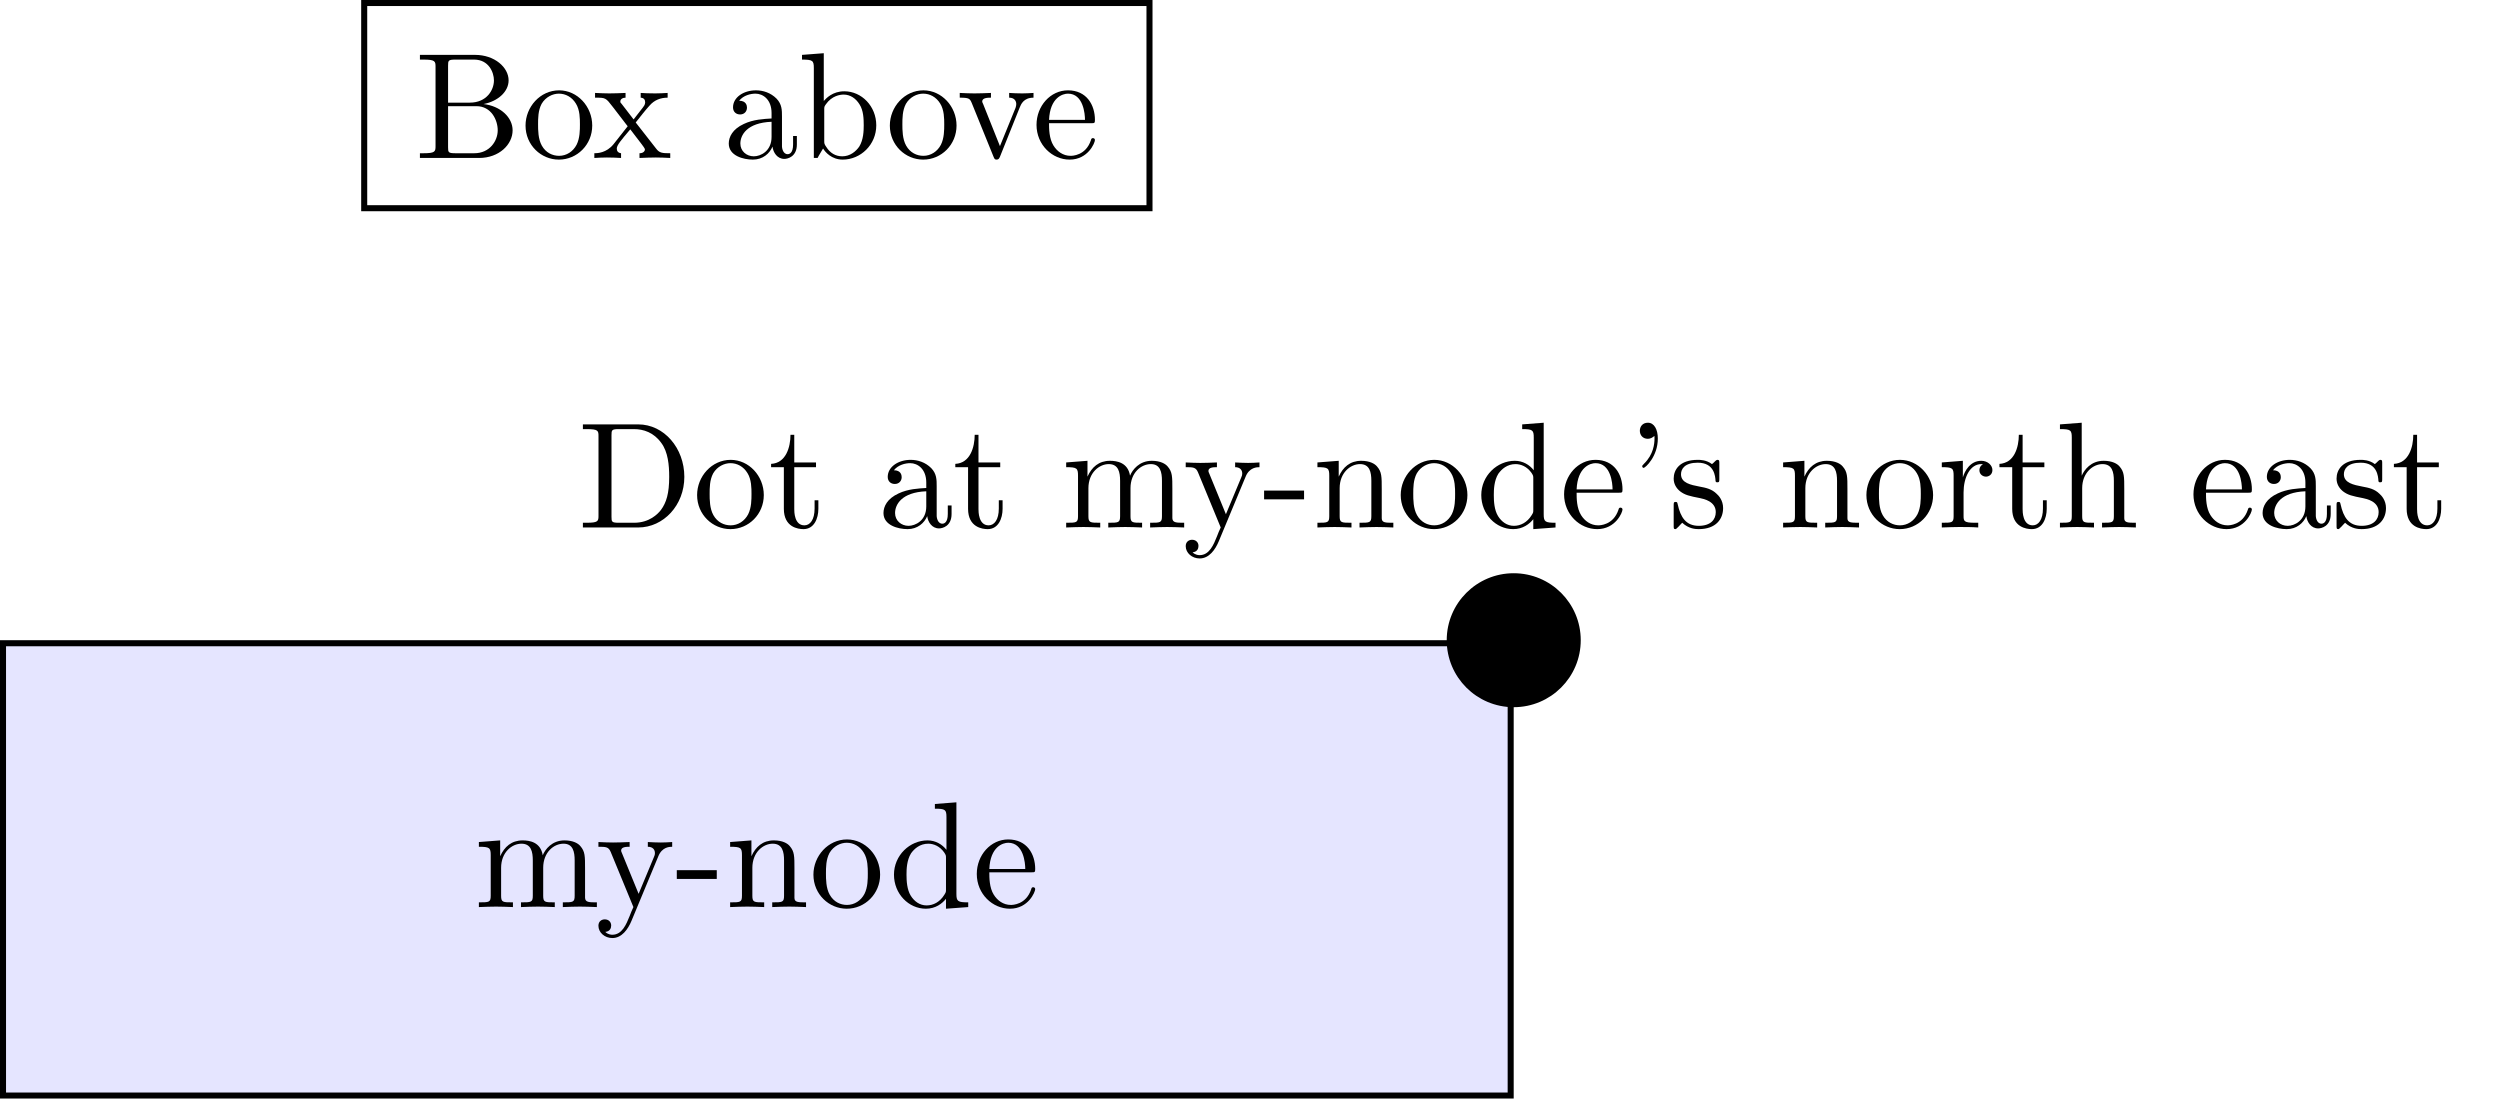
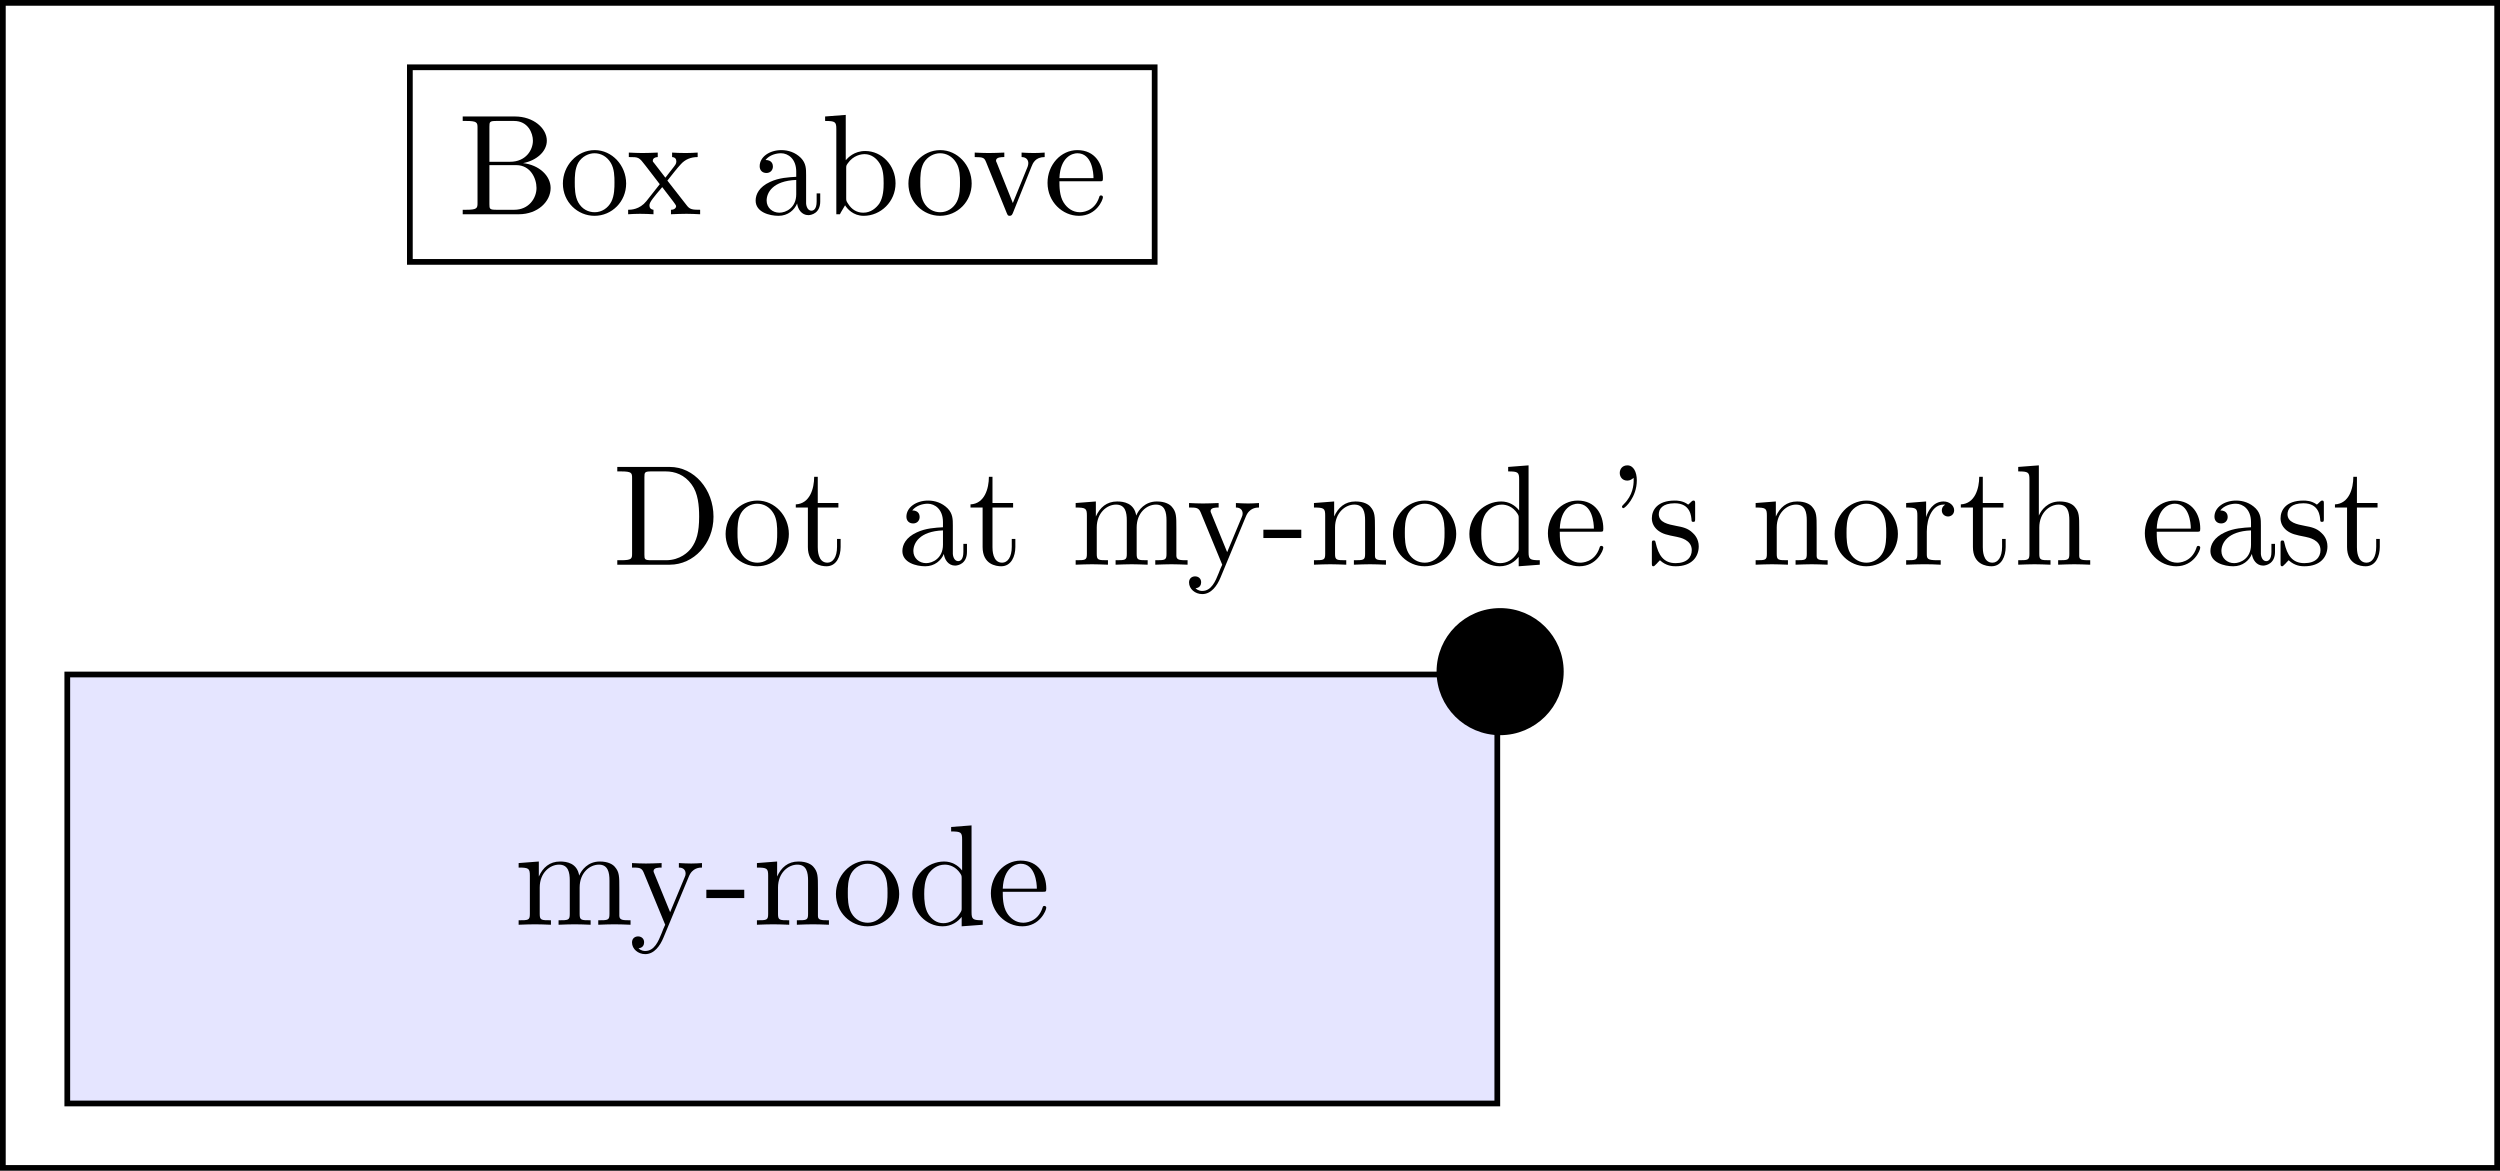
- <svg xmlns="http://www.w3.org/2000/svg" xmlns:xlink="http://www.w3.org/1999/xlink" width="165.197pt" height="72.591pt" viewBox="0 0 165.197 72.591" version="1.1">
+ <svg xmlns="http://www.w3.org/2000/svg" xmlns:xlink="http://www.w3.org/1999/xlink" width="174.174pt" height="81.568pt" viewBox="0 0 174.174 81.568" version="1.1">
  <defs>
    <g>
      <symbol overflow="visible" id="glyph0-0">
        <path style="stroke:none;" d="" />
      </symbol>
      <symbol overflow="visible" id="glyph0-1">
        <path style="stroke:none;" d="M 1.094 -3.422 L 1.094 -0.75 C 1.094 -0.312 0.984 -0.312 0.312 -0.312 L 0.312 0 C 0.672 -0.016 1.172 -0.031 1.453 -0.031 C 1.703 -0.031 2.219 -0.016 2.562 0 L 2.562 -0.312 C 1.891 -0.312 1.781 -0.312 1.781 -0.75 L 1.781 -2.594 C 1.781 -3.625 2.5 -4.188 3.125 -4.188 C 3.766 -4.188 3.875 -3.656 3.875 -3.078 L 3.875 -0.75 C 3.875 -0.312 3.766 -0.312 3.094 -0.312 L 3.094 0 C 3.438 -0.016 3.953 -0.031 4.219 -0.031 C 4.469 -0.031 5 -0.016 5.328 0 L 5.328 -0.312 C 4.672 -0.312 4.562 -0.312 4.562 -0.75 L 4.562 -2.594 C 4.562 -3.625 5.266 -4.188 5.906 -4.188 C 6.531 -4.188 6.641 -3.656 6.641 -3.078 L 6.641 -0.75 C 6.641 -0.312 6.531 -0.312 5.859 -0.312 L 5.859 0 C 6.203 -0.016 6.719 -0.031 6.984 -0.031 C 7.25 -0.031 7.766 -0.016 8.109 0 L 8.109 -0.312 C 7.594 -0.312 7.344 -0.312 7.328 -0.609 L 7.328 -2.516 C 7.328 -3.375 7.328 -3.672 7.016 -4.031 C 6.875 -4.203 6.547 -4.406 5.969 -4.406 C 5.141 -4.406 4.688 -3.812 4.531 -3.422 C 4.391 -4.297 3.656 -4.406 3.203 -4.406 C 2.469 -4.406 2 -3.984 1.719 -3.359 L 1.719 -4.406 L 0.312 -4.297 L 0.312 -3.984 C 1.016 -3.984 1.094 -3.922 1.094 -3.422 Z M 1.094 -3.422 " />
      </symbol>
      <symbol overflow="visible" id="glyph0-2">
        <path style="stroke:none;" d="M 4.141 -3.344 C 4.391 -3.984 4.906 -3.984 5.062 -3.984 L 5.062 -4.297 C 4.828 -4.281 4.547 -4.266 4.312 -4.266 C 4.141 -4.266 3.672 -4.281 3.453 -4.297 L 3.453 -3.984 C 3.766 -3.984 3.922 -3.812 3.922 -3.562 C 3.922 -3.453 3.906 -3.438 3.859 -3.312 L 2.844 -0.875 L 1.75 -3.547 C 1.703 -3.656 1.688 -3.688 1.688 -3.734 C 1.688 -3.984 2.047 -3.984 2.25 -3.984 L 2.25 -4.297 C 1.984 -4.281 1.328 -4.266 1.156 -4.266 C 0.891 -4.266 0.484 -4.281 0.188 -4.297 L 0.188 -3.984 C 0.672 -3.984 0.859 -3.984 1 -3.641 L 2.5 0 C 2.438 0.125 2.297 0.453 2.25 0.594 C 2.031 1.141 1.75 1.828 1.109 1.828 C 1.062 1.828 0.828 1.828 0.641 1.641 C 0.953 1.609 1.031 1.391 1.031 1.219 C 1.031 0.969 0.844 0.812 0.609 0.812 C 0.406 0.812 0.188 0.938 0.188 1.234 C 0.188 1.688 0.609 2.047 1.109 2.047 C 1.734 2.047 2.141 1.469 2.375 0.906 Z M 4.141 -3.344 " />
      </symbol>
      <symbol overflow="visible" id="glyph0-3">
        <path style="stroke:none;" d="M 2.75 -1.859 L 2.75 -2.438 L 0.109 -2.438 L 0.109 -1.859 Z M 2.75 -1.859 " />
      </symbol>
      <symbol overflow="visible" id="glyph0-4">
        <path style="stroke:none;" d="M 1.094 -3.422 L 1.094 -0.75 C 1.094 -0.312 0.984 -0.312 0.312 -0.312 L 0.312 0 C 0.672 -0.016 1.172 -0.031 1.453 -0.031 C 1.703 -0.031 2.219 -0.016 2.562 0 L 2.562 -0.312 C 1.891 -0.312 1.781 -0.312 1.781 -0.75 L 1.781 -2.594 C 1.781 -3.625 2.5 -4.188 3.125 -4.188 C 3.766 -4.188 3.875 -3.656 3.875 -3.078 L 3.875 -0.75 C 3.875 -0.312 3.766 -0.312 3.094 -0.312 L 3.094 0 C 3.438 -0.016 3.953 -0.031 4.219 -0.031 C 4.469 -0.031 5 -0.016 5.328 0 L 5.328 -0.312 C 4.812 -0.312 4.562 -0.312 4.562 -0.609 L 4.562 -2.516 C 4.562 -3.375 4.562 -3.672 4.25 -4.031 C 4.109 -4.203 3.781 -4.406 3.203 -4.406 C 2.469 -4.406 2 -3.984 1.719 -3.359 L 1.719 -4.406 L 0.312 -4.297 L 0.312 -3.984 C 1.016 -3.984 1.094 -3.922 1.094 -3.422 Z M 1.094 -3.422 " />
      </symbol>
      <symbol overflow="visible" id="glyph0-5">
        <path style="stroke:none;" d="M 4.688 -2.141 C 4.688 -3.406 3.703 -4.469 2.5 -4.469 C 1.25 -4.469 0.281 -3.375 0.281 -2.141 C 0.281 -0.844 1.312 0.109 2.484 0.109 C 3.688 0.109 4.688 -0.875 4.688 -2.141 Z M 2.5 -0.141 C 2.062 -0.141 1.625 -0.344 1.359 -0.812 C 1.109 -1.25 1.109 -1.859 1.109 -2.219 C 1.109 -2.609 1.109 -3.141 1.344 -3.578 C 1.609 -4.031 2.078 -4.25 2.484 -4.25 C 2.922 -4.25 3.344 -4.031 3.609 -3.594 C 3.875 -3.172 3.875 -2.594 3.875 -2.219 C 3.875 -1.859 3.875 -1.312 3.656 -0.875 C 3.422 -0.422 2.984 -0.141 2.5 -0.141 Z M 2.5 -0.141 " />
      </symbol>
      <symbol overflow="visible" id="glyph0-6">
        <path style="stroke:none;" d="M 3.781 -0.547 L 3.781 0.109 L 5.25 0 L 5.25 -0.312 C 4.562 -0.312 4.469 -0.375 4.469 -0.875 L 4.469 -6.922 L 3.047 -6.812 L 3.047 -6.5 C 3.734 -6.5 3.812 -6.438 3.812 -5.938 L 3.812 -3.781 C 3.531 -4.141 3.094 -4.406 2.562 -4.406 C 1.391 -4.406 0.344 -3.422 0.344 -2.141 C 0.344 -0.875 1.312 0.109 2.453 0.109 C 3.094 0.109 3.531 -0.234 3.781 -0.547 Z M 3.781 -3.219 L 3.781 -1.172 C 3.781 -1 3.781 -0.984 3.672 -0.812 C 3.375 -0.328 2.938 -0.109 2.5 -0.109 C 2.047 -0.109 1.688 -0.375 1.453 -0.75 C 1.203 -1.156 1.172 -1.719 1.172 -2.141 C 1.172 -2.5 1.188 -3.094 1.469 -3.547 C 1.688 -3.859 2.062 -4.188 2.609 -4.188 C 2.953 -4.188 3.375 -4.031 3.672 -3.594 C 3.781 -3.422 3.781 -3.406 3.781 -3.219 Z M 3.781 -3.219 " />
      </symbol>
      <symbol overflow="visible" id="glyph0-7">
        <path style="stroke:none;" d="M 1.109 -2.516 C 1.172 -4 2.016 -4.25 2.359 -4.25 C 3.375 -4.25 3.484 -2.906 3.484 -2.516 Z M 1.109 -2.297 L 3.891 -2.297 C 4.109 -2.297 4.141 -2.297 4.141 -2.516 C 4.141 -3.5 3.594 -4.469 2.359 -4.469 C 1.203 -4.469 0.281 -3.438 0.281 -2.188 C 0.281 -0.859 1.328 0.109 2.469 0.109 C 3.688 0.109 4.141 -1 4.141 -1.188 C 4.141 -1.281 4.062 -1.312 4 -1.312 C 3.922 -1.312 3.891 -1.25 3.875 -1.172 C 3.531 -0.141 2.625 -0.141 2.531 -0.141 C 2.031 -0.141 1.641 -0.438 1.406 -0.812 C 1.109 -1.281 1.109 -1.938 1.109 -2.297 Z M 1.109 -2.297 " />
      </symbol>
      <symbol overflow="visible" id="glyph0-8">
        <path style="stroke:none;" d="M 0.344 -6.812 L 0.344 -6.5 L 0.594 -6.5 C 1.359 -6.5 1.375 -6.391 1.375 -6.031 L 1.375 -0.781 C 1.375 -0.422 1.359 -0.312 0.594 -0.312 L 0.344 -0.312 L 0.344 0 L 4 0 C 5.672 0 7.047 -1.469 7.047 -3.344 C 7.047 -5.25 5.703 -6.812 4 -6.812 Z M 2.719 -0.312 C 2.25 -0.312 2.234 -0.375 2.234 -0.703 L 2.234 -6.094 C 2.234 -6.438 2.25 -6.5 2.719 -6.5 L 3.719 -6.5 C 4.344 -6.5 5.031 -6.281 5.531 -5.578 C 5.969 -4.984 6.047 -4.125 6.047 -3.344 C 6.047 -2.25 5.859 -1.641 5.5 -1.156 C 5.297 -0.891 4.734 -0.312 3.734 -0.312 Z M 2.719 -0.312 " />
      </symbol>
      <symbol overflow="visible" id="glyph0-9">
        <path style="stroke:none;" d="M 1.719 -3.984 L 3.156 -3.984 L 3.156 -4.297 L 1.719 -4.297 L 1.719 -6.125 L 1.469 -6.125 C 1.469 -5.312 1.172 -4.25 0.188 -4.203 L 0.188 -3.984 L 1.031 -3.984 L 1.031 -1.234 C 1.031 -0.016 1.969 0.109 2.328 0.109 C 3.031 0.109 3.312 -0.594 3.312 -1.234 L 3.312 -1.797 L 3.062 -1.797 L 3.062 -1.25 C 3.062 -0.516 2.766 -0.141 2.391 -0.141 C 1.719 -0.141 1.719 -1.047 1.719 -1.219 Z M 1.719 -3.984 " />
      </symbol>
      <symbol overflow="visible" id="glyph0-10">
        <path style="stroke:none;" d="M 3.312 -0.75 C 3.359 -0.359 3.625 0.062 4.094 0.062 C 4.312 0.062 4.922 -0.078 4.922 -0.891 L 4.922 -1.453 L 4.672 -1.453 L 4.672 -0.891 C 4.672 -0.312 4.422 -0.25 4.312 -0.25 C 3.984 -0.25 3.938 -0.703 3.938 -0.75 L 3.938 -2.734 C 3.938 -3.156 3.938 -3.547 3.578 -3.922 C 3.188 -4.312 2.688 -4.469 2.219 -4.469 C 1.391 -4.469 0.703 -4 0.703 -3.344 C 0.703 -3.047 0.906 -2.875 1.172 -2.875 C 1.453 -2.875 1.625 -3.078 1.625 -3.328 C 1.625 -3.453 1.578 -3.781 1.109 -3.781 C 1.391 -4.141 1.875 -4.25 2.188 -4.25 C 2.688 -4.25 3.25 -3.859 3.25 -2.969 L 3.25 -2.609 C 2.734 -2.578 2.047 -2.547 1.422 -2.25 C 0.672 -1.906 0.422 -1.391 0.422 -0.953 C 0.422 -0.141 1.391 0.109 2.016 0.109 C 2.672 0.109 3.125 -0.297 3.312 -0.75 Z M 3.25 -2.391 L 3.25 -1.391 C 3.25 -0.453 2.531 -0.109 2.078 -0.109 C 1.594 -0.109 1.188 -0.453 1.188 -0.953 C 1.188 -1.5 1.609 -2.328 3.25 -2.391 Z M 3.25 -2.391 " />
      </symbol>
      <symbol overflow="visible" id="glyph0-11">
        <path style="stroke:none;" d="M 2.047 -5.875 C 2.047 -6.469 1.812 -6.922 1.391 -6.922 C 1.031 -6.922 0.859 -6.656 0.859 -6.391 C 0.859 -6.125 1.031 -5.859 1.391 -5.859 C 1.578 -5.859 1.719 -5.969 1.781 -6.016 C 1.797 -6.047 1.797 -6.047 1.812 -6.047 C 1.828 -6.047 1.828 -5.906 1.828 -5.875 C 1.828 -5.547 1.766 -4.828 1.141 -4.219 C 1.016 -4.094 1.016 -4.078 1.016 -4.047 C 1.016 -3.984 1.062 -3.938 1.109 -3.938 C 1.219 -3.938 2.047 -4.688 2.047 -5.875 Z M 2.047 -5.875 " />
      </symbol>
      <symbol overflow="visible" id="glyph0-12">
        <path style="stroke:none;" d="M 2.078 -1.938 C 2.297 -1.891 3.109 -1.734 3.109 -1.016 C 3.109 -0.516 2.766 -0.109 1.984 -0.109 C 1.141 -0.109 0.781 -0.672 0.594 -1.531 C 0.562 -1.656 0.562 -1.688 0.453 -1.688 C 0.328 -1.688 0.328 -1.625 0.328 -1.453 L 0.328 -0.125 C 0.328 0.047 0.328 0.109 0.438 0.109 C 0.484 0.109 0.5 0.094 0.688 -0.094 C 0.703 -0.109 0.703 -0.125 0.891 -0.312 C 1.328 0.094 1.781 0.109 1.984 0.109 C 3.125 0.109 3.594 -0.562 3.594 -1.281 C 3.594 -1.797 3.297 -2.109 3.172 -2.219 C 2.844 -2.547 2.453 -2.625 2.031 -2.703 C 1.469 -2.812 0.812 -2.938 0.812 -3.516 C 0.812 -3.875 1.062 -4.281 1.922 -4.281 C 3.016 -4.281 3.078 -3.375 3.094 -3.078 C 3.094 -2.984 3.188 -2.984 3.203 -2.984 C 3.344 -2.984 3.344 -3.031 3.344 -3.219 L 3.344 -4.234 C 3.344 -4.391 3.344 -4.469 3.234 -4.469 C 3.188 -4.469 3.156 -4.469 3.031 -4.344 C 3 -4.312 2.906 -4.219 2.859 -4.188 C 2.484 -4.469 2.078 -4.469 1.922 -4.469 C 0.703 -4.469 0.328 -3.797 0.328 -3.234 C 0.328 -2.891 0.484 -2.609 0.75 -2.391 C 1.078 -2.141 1.359 -2.078 2.078 -1.938 Z M 2.078 -1.938 " />
      </symbol>
      <symbol overflow="visible" id="glyph0-13">
        <path style="stroke:none;" d="M 1.672 -3.312 L 1.672 -4.406 L 0.281 -4.297 L 0.281 -3.984 C 0.984 -3.984 1.062 -3.922 1.062 -3.422 L 1.062 -0.75 C 1.062 -0.312 0.953 -0.312 0.281 -0.312 L 0.281 0 C 0.672 -0.016 1.141 -0.031 1.422 -0.031 C 1.812 -0.031 2.281 -0.031 2.688 0 L 2.688 -0.312 L 2.469 -0.312 C 1.734 -0.312 1.719 -0.422 1.719 -0.781 L 1.719 -2.312 C 1.719 -3.297 2.141 -4.188 2.891 -4.188 C 2.953 -4.188 2.984 -4.188 3 -4.172 C 2.969 -4.172 2.766 -4.047 2.766 -3.781 C 2.766 -3.516 2.984 -3.359 3.203 -3.359 C 3.375 -3.359 3.625 -3.484 3.625 -3.797 C 3.625 -4.109 3.312 -4.406 2.891 -4.406 C 2.156 -4.406 1.797 -3.734 1.672 -3.312 Z M 1.672 -3.312 " />
      </symbol>
      <symbol overflow="visible" id="glyph0-14">
        <path style="stroke:none;" d="M 1.094 -0.75 C 1.094 -0.312 0.984 -0.312 0.312 -0.312 L 0.312 0 C 0.672 -0.016 1.172 -0.031 1.453 -0.031 C 1.703 -0.031 2.219 -0.016 2.562 0 L 2.562 -0.312 C 1.891 -0.312 1.781 -0.312 1.781 -0.75 L 1.781 -2.594 C 1.781 -3.625 2.5 -4.188 3.125 -4.188 C 3.766 -4.188 3.875 -3.656 3.875 -3.078 L 3.875 -0.75 C 3.875 -0.312 3.766 -0.312 3.094 -0.312 L 3.094 0 C 3.438 -0.016 3.953 -0.031 4.219 -0.031 C 4.469 -0.031 5 -0.016 5.328 0 L 5.328 -0.312 C 4.812 -0.312 4.562 -0.312 4.562 -0.609 L 4.562 -2.516 C 4.562 -3.375 4.562 -3.672 4.25 -4.031 C 4.109 -4.203 3.781 -4.406 3.203 -4.406 C 2.359 -4.406 1.922 -3.812 1.75 -3.422 L 1.75 -6.922 L 0.312 -6.812 L 0.312 -6.5 C 1.016 -6.5 1.094 -6.438 1.094 -5.938 Z M 1.094 -0.75 " />
      </symbol>
      <symbol overflow="visible" id="glyph0-15">
        <path style="stroke:none;" d="M 2.219 -3.656 L 2.219 -6.094 C 2.219 -6.438 2.234 -6.5 2.703 -6.5 L 3.938 -6.5 C 4.906 -6.5 5.25 -5.656 5.25 -5.125 C 5.25 -4.484 4.766 -3.656 3.656 -3.656 Z M 4.562 -3.562 C 5.531 -3.75 6.219 -4.391 6.219 -5.125 C 6.219 -5.984 5.297 -6.812 4 -6.812 L 0.359 -6.812 L 0.359 -6.5 L 0.594 -6.5 C 1.359 -6.5 1.391 -6.391 1.391 -6.031 L 1.391 -0.781 C 1.391 -0.422 1.359 -0.312 0.594 -0.312 L 0.359 -0.312 L 0.359 0 L 4.266 0 C 5.594 0 6.484 -0.891 6.484 -1.828 C 6.484 -2.688 5.672 -3.438 4.562 -3.562 Z M 3.953 -0.312 L 2.703 -0.312 C 2.234 -0.312 2.219 -0.375 2.219 -0.703 L 2.219 -3.422 L 4.094 -3.422 C 5.078 -3.422 5.5 -2.5 5.5 -1.828 C 5.5 -1.125 4.969 -0.312 3.953 -0.312 Z M 3.953 -0.312 " />
      </symbol>
      <symbol overflow="visible" id="glyph0-16">
        <path style="stroke:none;" d="M 2.859 -2.344 C 3.156 -2.719 3.531 -3.203 3.781 -3.469 C 4.094 -3.828 4.5 -3.984 4.969 -3.984 L 4.969 -4.297 C 4.703 -4.281 4.406 -4.266 4.141 -4.266 C 3.844 -4.266 3.312 -4.281 3.188 -4.297 L 3.188 -3.984 C 3.406 -3.969 3.484 -3.844 3.484 -3.672 C 3.484 -3.516 3.375 -3.391 3.328 -3.328 L 2.719 -2.547 L 1.938 -3.562 C 1.844 -3.656 1.844 -3.672 1.844 -3.734 C 1.844 -3.891 2 -3.984 2.188 -3.984 L 2.188 -4.297 C 1.938 -4.281 1.281 -4.266 1.109 -4.266 C 0.906 -4.266 0.438 -4.281 0.172 -4.297 L 0.172 -3.984 C 0.875 -3.984 0.875 -3.984 1.344 -3.375 L 2.328 -2.094 L 1.391 -0.906 C 0.922 -0.328 0.328 -0.312 0.125 -0.312 L 0.125 0 C 0.375 -0.016 0.688 -0.031 0.953 -0.031 C 1.234 -0.031 1.656 -0.016 1.891 0 L 1.891 -0.312 C 1.672 -0.344 1.609 -0.469 1.609 -0.625 C 1.609 -0.844 1.891 -1.172 2.5 -1.891 L 3.266 -0.891 C 3.344 -0.781 3.469 -0.625 3.469 -0.562 C 3.469 -0.469 3.375 -0.312 3.109 -0.312 L 3.109 0 C 3.406 -0.016 3.969 -0.031 4.188 -0.031 C 4.453 -0.031 4.844 -0.016 5.141 0 L 5.141 -0.312 C 4.609 -0.312 4.422 -0.328 4.203 -0.625 Z M 2.859 -2.344 " />
      </symbol>
      <symbol overflow="visible" id="glyph0-17">
        <path style="stroke:none;" d="M 1.719 -3.766 L 1.719 -6.922 L 0.281 -6.812 L 0.281 -6.5 C 0.984 -6.5 1.062 -6.438 1.062 -5.938 L 1.062 0 L 1.312 0 C 1.312 -0.016 1.391 -0.156 1.672 -0.625 C 1.812 -0.391 2.234 0.109 2.969 0.109 C 4.156 0.109 5.188 -0.875 5.188 -2.156 C 5.188 -3.422 4.219 -4.406 3.078 -4.406 C 2.297 -4.406 1.875 -3.938 1.719 -3.766 Z M 1.75 -1.141 L 1.75 -3.188 C 1.75 -3.375 1.75 -3.391 1.859 -3.547 C 2.25 -4.109 2.797 -4.188 3.031 -4.188 C 3.484 -4.188 3.844 -3.922 4.078 -3.547 C 4.344 -3.141 4.359 -2.578 4.359 -2.156 C 4.359 -1.797 4.344 -1.203 4.062 -0.75 C 3.844 -0.438 3.469 -0.109 2.938 -0.109 C 2.484 -0.109 2.125 -0.344 1.891 -0.719 C 1.75 -0.922 1.75 -0.953 1.75 -1.141 Z M 1.75 -1.141 " />
      </symbol>
      <symbol overflow="visible" id="glyph0-18">
        <path style="stroke:none;" d="M 4.141 -3.312 C 4.234 -3.547 4.406 -3.984 5.062 -3.984 L 5.062 -4.297 C 4.828 -4.281 4.547 -4.266 4.312 -4.266 C 4.078 -4.266 3.625 -4.281 3.453 -4.297 L 3.453 -3.984 C 3.812 -3.984 3.922 -3.75 3.922 -3.562 C 3.922 -3.469 3.906 -3.422 3.875 -3.312 L 2.844 -0.781 L 1.734 -3.562 C 1.672 -3.688 1.672 -3.703 1.672 -3.734 C 1.672 -3.984 2.062 -3.984 2.25 -3.984 L 2.25 -4.297 C 1.938 -4.281 1.391 -4.266 1.156 -4.266 C 0.891 -4.266 0.484 -4.281 0.188 -4.297 L 0.188 -3.984 C 0.812 -3.984 0.859 -3.922 0.984 -3.625 L 2.422 -0.078 C 2.484 0.062 2.5 0.109 2.625 0.109 C 2.766 0.109 2.797 0.016 2.844 -0.078 Z M 4.141 -3.312 " />
      </symbol>
    </g>
    <clipPath id="clip1">
-       <path d="M 0 42 L 100 42 L 100 72.59 L 0 72.59 Z M 0 42 " />
-     </clipPath>
-     <clipPath id="clip2">
-       <path d="M 0 42 L 101 42 L 101 72.59 L 0 72.59 Z M 0 42 " />
+       <path d="M 0 0 L 174.176 0 L 174.176 81.566 L 0 81.566 Z M 0 0 " />
    </clipPath>
  </defs>
  <g id="surface1">
    <g clip-path="url(#clip1)" clip-rule="nonzero">
-       <path style=" stroke:none;fill-rule:nonzero;fill:rgb(89.999%,89.999%,100%);fill-opacity:1;" d="M 0.199 72.391 L 99.824 72.391 L 99.824 42.504 L 0.199 42.504 Z M 0.199 72.391 " />
+       <path style="fill:none;stroke-width:0.399;stroke-linecap:butt;stroke-linejoin:miter;stroke:rgb(0%,0%,0%);stroke-opacity:1;stroke-miterlimit:10;" d="M -54.302 -19.431 L -54.302 61.737 L 119.476 61.737 L 119.476 -19.431 Z M -54.302 -19.431 " transform="matrix(1,0,0,-1,54.501,61.936)" />
    </g>
-     <g clip-path="url(#clip2)" clip-rule="nonzero">
-       <path style="fill:none;stroke-width:0.399;stroke-linecap:butt;stroke-linejoin:miter;stroke:rgb(0%,0%,0%);stroke-opacity:1;stroke-miterlimit:10;" d="M -49.813 -14.943 L 49.812 -14.943 L 49.812 14.944 L -49.813 14.944 Z M -49.813 -14.943 " transform="matrix(1,0,0,-1,50.012,57.448)" />
+     <path style="fill-rule:nonzero;fill:rgb(89.999%,89.999%,100%);fill-opacity:1;stroke-width:0.399;stroke-linecap:butt;stroke-linejoin:miter;stroke:rgb(0%,0%,0%);stroke-opacity:1;stroke-miterlimit:10;" d="M -49.813 -14.943 L 49.815 -14.943 L 49.815 14.944 L -49.813 14.944 Z M -49.813 -14.943 " transform="matrix(1,0,0,-1,54.501,61.936)" />
+     <g style="fill:rgb(0%,0%,0%);fill-opacity:1;">
+       <use xlink:href="#glyph0-1" x="35.821" y="64.427" />
    </g>
    <g style="fill:rgb(0%,0%,0%);fill-opacity:1;">
-       <use xlink:href="#glyph0-1" x="31.332" y="59.938" />
+       <use xlink:href="#glyph0-2" x="43.844" y="64.427" />
+       <use xlink:href="#glyph0-3" x="49.102" y="64.427" />
+       <use xlink:href="#glyph0-4" x="52.423" y="64.427" />
+       <use xlink:href="#glyph0-5" x="57.958" y="64.427" />
    </g>
    <g style="fill:rgb(0%,0%,0%);fill-opacity:1;">
-       <use xlink:href="#glyph0-2" x="39.355" y="59.938" />
-       <use xlink:href="#glyph0-3" x="44.613" y="59.938" />
-       <use xlink:href="#glyph0-4" x="47.934" y="59.938" />
-       <use xlink:href="#glyph0-5" x="53.469" y="59.938" />
+       <use xlink:href="#glyph0-6" x="63.218" y="64.427" />
+       <use xlink:href="#glyph0-7" x="68.753" y="64.427" />
+     </g>
+     <path style="fill-rule:nonzero;fill:rgb(0%,0%,0%);fill-opacity:1;stroke-width:0.399;stroke-linecap:butt;stroke-linejoin:miter;stroke:rgb(0%,0%,0%);stroke-opacity:1;stroke-miterlimit:10;" d="M 54.241 15.143 C 54.241 17.479 52.347 19.37 50.015 19.37 C 47.679 19.37 45.784 17.479 45.784 15.143 C 45.784 12.807 47.679 10.916 50.015 10.916 C 52.347 10.916 54.241 12.807 54.241 15.143 Z M 54.241 15.143 " transform="matrix(1,0,0,-1,54.501,61.936)" />
+     <g style="fill:rgb(0%,0%,0%);fill-opacity:1;">
+       <use xlink:href="#glyph0-8" x="42.662" y="39.343" />
+       <use xlink:href="#glyph0-5" x="50.272" y="39.343" />
+       <use xlink:href="#glyph0-9" x="55.254" y="39.343" />
    </g>
    <g style="fill:rgb(0%,0%,0%);fill-opacity:1;">
-       <use xlink:href="#glyph0-6" x="58.729" y="59.938" />
-       <use xlink:href="#glyph0-7" x="64.264" y="59.938" />
-     </g>
-     <path style="fill-rule:nonzero;fill:rgb(0%,0%,0%);fill-opacity:1;stroke-width:0.399;stroke-linecap:butt;stroke-linejoin:miter;stroke:rgb(0%,0%,0%);stroke-opacity:1;stroke-miterlimit:10;" d="M 54.242 15.143 C 54.242 17.479 52.347 19.37 50.011 19.37 C 47.679 19.37 45.785 17.479 45.785 15.143 C 45.785 12.807 47.679 10.917 50.011 10.917 C 52.347 10.917 54.242 12.807 54.242 15.143 Z M 54.242 15.143 " transform="matrix(1,0,0,-1,50.012,57.448)" />
-     <g style="fill:rgb(0%,0%,0%);fill-opacity:1;">
-       <use xlink:href="#glyph0-8" x="38.173" y="34.855" />
-       <use xlink:href="#glyph0-5" x="45.783" y="34.855" />
-       <use xlink:href="#glyph0-9" x="50.765" y="34.855" />
+       <use xlink:href="#glyph0-10" x="62.446" y="39.343" />
+       <use xlink:href="#glyph0-9" x="67.427" y="39.343" />
    </g>
    <g style="fill:rgb(0%,0%,0%);fill-opacity:1;">
-       <use xlink:href="#glyph0-10" x="57.957" y="34.855" />
-       <use xlink:href="#glyph0-9" x="62.938" y="34.855" />
+       <use xlink:href="#glyph0-1" x="74.629" y="39.343" />
    </g>
    <g style="fill:rgb(0%,0%,0%);fill-opacity:1;">
-       <use xlink:href="#glyph0-1" x="70.14" y="34.855" />
+       <use xlink:href="#glyph0-2" x="82.652" y="39.343" />
+       <use xlink:href="#glyph0-3" x="87.91" y="39.343" />
+       <use xlink:href="#glyph0-4" x="91.231" y="39.343" />
+       <use xlink:href="#glyph0-5" x="96.766" y="39.343" />
    </g>
    <g style="fill:rgb(0%,0%,0%);fill-opacity:1;">
-       <use xlink:href="#glyph0-2" x="78.163" y="34.855" />
-       <use xlink:href="#glyph0-3" x="83.421" y="34.855" />
-       <use xlink:href="#glyph0-4" x="86.742" y="34.855" />
-       <use xlink:href="#glyph0-5" x="92.277" y="34.855" />
+       <use xlink:href="#glyph0-6" x="102.026" y="39.343" />
+       <use xlink:href="#glyph0-7" x="107.561" y="39.343" />
+       <use xlink:href="#glyph0-11" x="111.989" y="39.343" />
+       <use xlink:href="#glyph0-12" x="114.756" y="39.343" />
    </g>
    <g style="fill:rgb(0%,0%,0%);fill-opacity:1;">
-       <use xlink:href="#glyph0-6" x="97.537" y="34.855" />
-       <use xlink:href="#glyph0-7" x="103.072" y="34.855" />
-       <use xlink:href="#glyph0-11" x="107.5" y="34.855" />
-       <use xlink:href="#glyph0-12" x="110.267" y="34.855" />
+       <use xlink:href="#glyph0-4" x="122.003" y="39.343" />
+       <use xlink:href="#glyph0-5" x="127.538" y="39.343" />
+       <use xlink:href="#glyph0-13" x="132.52" y="39.343" />
+       <use xlink:href="#glyph0-9" x="136.422" y="39.343" />
+       <use xlink:href="#glyph0-14" x="140.296" y="39.343" />
    </g>
    <g style="fill:rgb(0%,0%,0%);fill-opacity:1;">
-       <use xlink:href="#glyph0-4" x="117.514" y="34.855" />
-       <use xlink:href="#glyph0-5" x="123.049" y="34.855" />
-       <use xlink:href="#glyph0-13" x="128.031" y="34.855" />
-       <use xlink:href="#glyph0-9" x="131.933" y="34.855" />
-       <use xlink:href="#glyph0-14" x="135.807" y="34.855" />
+       <use xlink:href="#glyph0-7" x="149.149" y="39.343" />
+       <use xlink:href="#glyph0-10" x="153.577" y="39.343" />
+       <use xlink:href="#glyph0-12" x="158.558" y="39.343" />
+       <use xlink:href="#glyph0-9" x="162.487" y="39.343" />
+     </g>
+     <path style="fill:none;stroke-width:0.399;stroke-linecap:butt;stroke-linejoin:miter;stroke:rgb(0%,0%,0%);stroke-opacity:1;stroke-miterlimit:10;" d="M -25.946 43.69 L 25.944 43.69 L 25.944 57.248 L -25.946 57.248 Z M -25.946 43.69 " transform="matrix(1,0,0,-1,54.501,61.936)" />
+     <g style="fill:rgb(0%,0%,0%);fill-opacity:1;">
+       <use xlink:href="#glyph0-15" x="31.878" y="14.927" />
+       <use xlink:href="#glyph0-5" x="38.935" y="14.927" />
    </g>
    <g style="fill:rgb(0%,0%,0%);fill-opacity:1;">
-       <use xlink:href="#glyph0-7" x="144.66" y="34.855" />
-       <use xlink:href="#glyph0-10" x="149.088" y="34.855" />
-       <use xlink:href="#glyph0-12" x="154.069" y="34.855" />
-       <use xlink:href="#glyph0-9" x="157.998" y="34.855" />
-     </g>
-     <path style="fill:none;stroke-width:0.399;stroke-linecap:butt;stroke-linejoin:miter;stroke:rgb(0%,0%,0%);stroke-opacity:1;stroke-miterlimit:10;" d="M -25.946 43.69 L 25.945 43.69 L 25.945 57.249 L -25.946 57.249 Z M -25.946 43.69 " transform="matrix(1,0,0,-1,50.012,57.448)" />
-     <g style="fill:rgb(0%,0%,0%);fill-opacity:1;">
-       <use xlink:href="#glyph0-15" x="27.389" y="10.438" />
-       <use xlink:href="#glyph0-5" x="34.446" y="10.438" />
+       <use xlink:href="#glyph0-16" x="43.637" y="14.927" />
    </g>
    <g style="fill:rgb(0%,0%,0%);fill-opacity:1;">
-       <use xlink:href="#glyph0-16" x="39.148" y="10.438" />
+       <use xlink:href="#glyph0-10" x="52.223" y="14.927" />
+       <use xlink:href="#glyph0-17" x="57.204" y="14.927" />
    </g>
    <g style="fill:rgb(0%,0%,0%);fill-opacity:1;">
-       <use xlink:href="#glyph0-10" x="47.734" y="10.438" />
-       <use xlink:href="#glyph0-17" x="52.715" y="10.438" />
+       <use xlink:href="#glyph0-5" x="63.008" y="14.927" />
    </g>
    <g style="fill:rgb(0%,0%,0%);fill-opacity:1;">
-       <use xlink:href="#glyph0-5" x="58.519" y="10.438" />
+       <use xlink:href="#glyph0-18" x="67.72" y="14.927" />
    </g>
    <g style="fill:rgb(0%,0%,0%);fill-opacity:1;">
-       <use xlink:href="#glyph0-18" x="63.231" y="10.438" />
-     </g>
-     <g style="fill:rgb(0%,0%,0%);fill-opacity:1;">
-       <use xlink:href="#glyph0-7" x="68.211" y="10.438" />
+       <use xlink:href="#glyph0-7" x="72.7" y="14.927" />
    </g>
  </g>
</svg>
